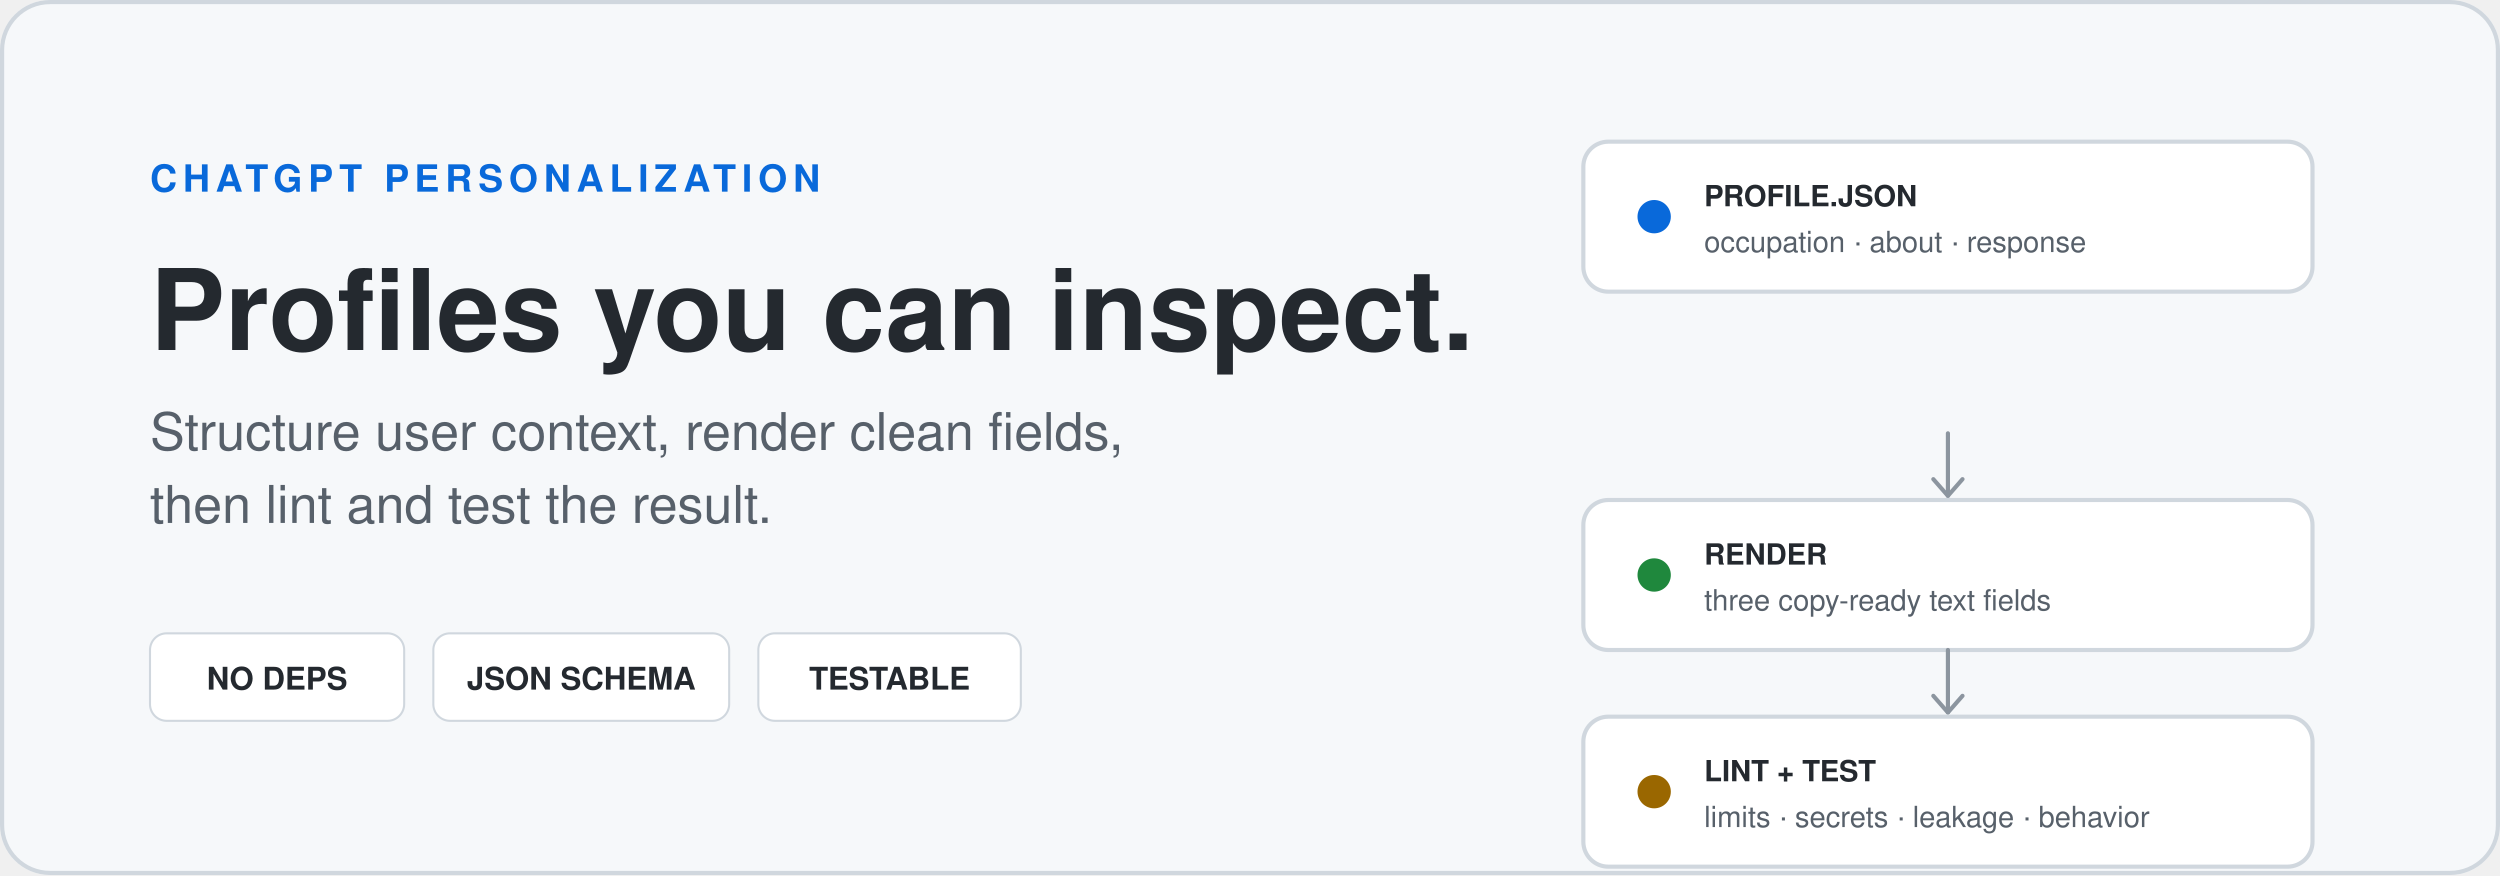
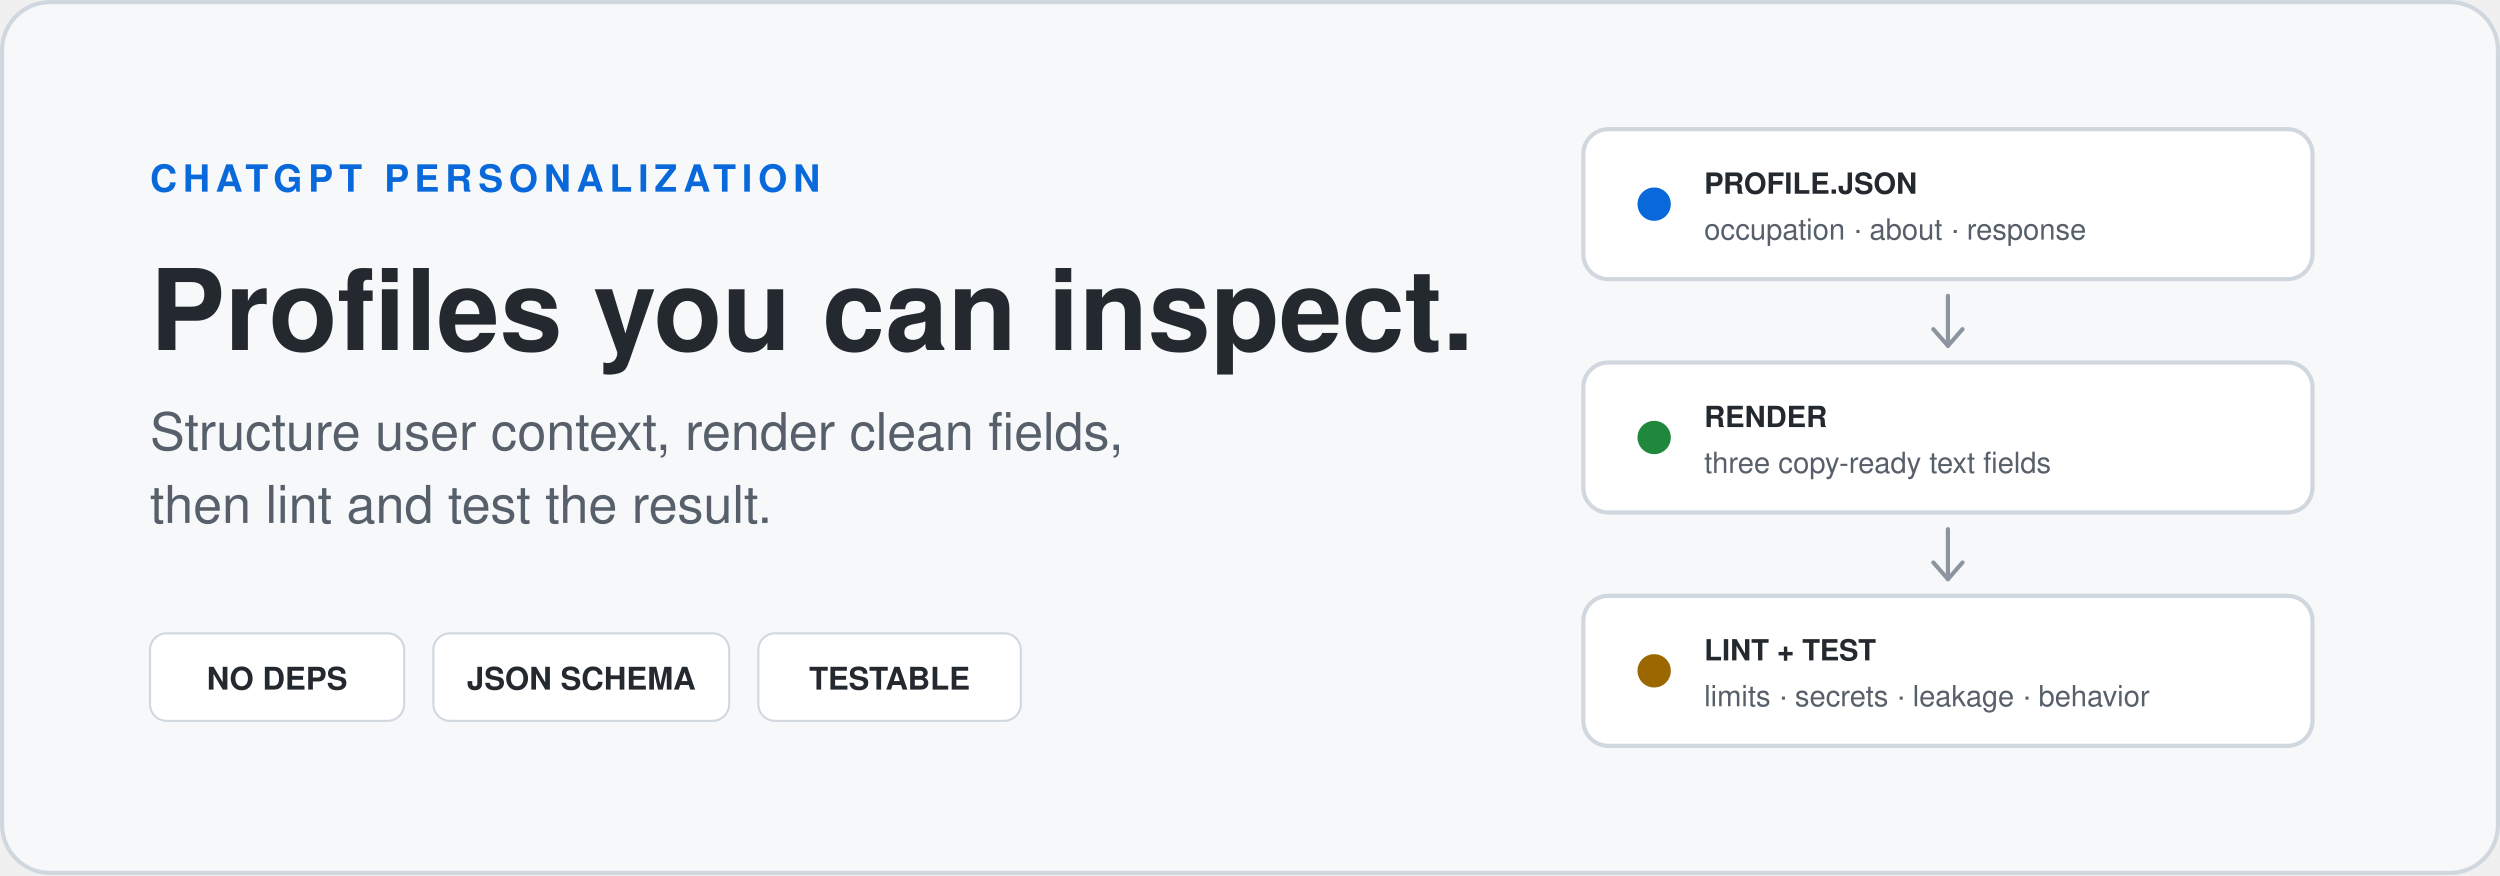
<svg xmlns="http://www.w3.org/2000/svg" width="1200" height="420" viewBox="0 0 1200 420" role="img" aria-labelledby="title desc">
  <rect width="1200" height="420" rx="24" fill="#f6f8fa" />
  <rect x="1" y="1" width="1198" height="418" rx="23" fill="none" stroke="#d0d7de" stroke-width="2" />
  <g font-family="-apple-system,BlinkMacSystemFont,'Segoe UI',Helvetica,Arial,sans-serif">
    <text x="72" y="92" font-size="18" font-weight="700" letter-spacing="2.8" fill="#0969da">CHATGPT PERSONALIZATION</text>
    <text x="72" y="168" font-size="54" font-weight="700" fill="#24292f">Profiles you can inspect.</text>
    <text x="72" y="216" font-size="25" font-weight="400" fill="#57606a">Structure user context, render clean fields,</text>
    <text x="72" y="251" font-size="25" font-weight="400" fill="#57606a">then lint and test the result.</text>
    <g transform="translate(72 304)">
      <rect width="122" height="42" rx="8" fill="#ffffff" stroke="#d0d7de" />
      <text x="61" y="27" text-anchor="middle" font-size="15" font-weight="600" fill="#24292f">NO DEPS</text>
      <rect x="136" width="142" height="42" rx="8" fill="#ffffff" stroke="#d0d7de" />
      <text x="207" y="27" text-anchor="middle" font-size="15" font-weight="600" fill="#24292f">JSON SCHEMA</text>
      <rect x="292" width="126" height="42" rx="8" fill="#ffffff" stroke="#d0d7de" />
      <text x="355" y="27" text-anchor="middle" font-size="15" font-weight="600" fill="#24292f">TESTABLE</text>
    </g>
-     <g transform="translate(760 68)">
+     <g transform="translate(760 62)">
      <rect x="0" y="0" width="350" height="72" rx="12" fill="#ffffff" stroke="#d0d7de" stroke-width="2" />
      <circle cx="34" cy="36" r="8" fill="#0969da" />
      <text x="58" y="31" font-size="14" font-weight="700" fill="#24292f">PROFILE.JSON</text>
      <text x="58" y="53" font-size="14" fill="#57606a">occupation · about · response</text>
-       <path d="M175 140v30" stroke="#8c959f" stroke-width="2" stroke-linecap="round" />
-       <path d="M168 162l7 8 7-8" fill="none" stroke="#8c959f" stroke-width="2" stroke-linecap="round" stroke-linejoin="round" />
-       <rect x="0" y="172" width="350" height="72" rx="12" fill="#ffffff" stroke="#d0d7de" stroke-width="2" />
-       <circle cx="34" cy="208" r="8" fill="#1f883d" />
-       <text x="58" y="203" font-size="14" font-weight="700" fill="#24292f">RENDER</text>
-       <text x="58" y="225" font-size="14" fill="#57606a">three copy-ready text fields</text>
-       <path d="M175 244v30" stroke="#8c959f" stroke-width="2" stroke-linecap="round" />
-       <path d="M168 266l7 8 7-8" fill="none" stroke="#8c959f" stroke-width="2" stroke-linecap="round" stroke-linejoin="round" />
-       <rect x="0" y="276" width="350" height="72" rx="12" fill="#ffffff" stroke="#d0d7de" stroke-width="2" />
-       <circle cx="34" cy="312" r="8" fill="#9a6700" />
-       <text x="58" y="307" font-size="14" font-weight="700" fill="#24292f">LINT + TEST</text>
-       <text x="58" y="329" font-size="14" fill="#57606a">limits · secrets · leakage · behavior</text>
+       <path d="M175 80v24" stroke="#8c959f" stroke-width="2" stroke-linecap="round" />
+       <path d="M168 96l7 8 7-8" fill="none" stroke="#8c959f" stroke-width="2" stroke-linecap="round" stroke-linejoin="round" />
+       <rect x="0" y="112" width="350" height="72" rx="12" fill="#ffffff" stroke="#d0d7de" stroke-width="2" />
+       <circle cx="34" cy="148" r="8" fill="#1f883d" />
+       <text x="58" y="143" font-size="14" font-weight="700" fill="#24292f">RENDER</text>
+       <text x="58" y="165" font-size="14" fill="#57606a">three copy-ready text fields</text>
+       <path d="M175 192v24" stroke="#8c959f" stroke-width="2" stroke-linecap="round" />
+       <path d="M168 208l7 8 7-8" fill="none" stroke="#8c959f" stroke-width="2" stroke-linecap="round" stroke-linejoin="round" />
+       <rect x="0" y="224" width="350" height="72" rx="12" fill="#ffffff" stroke="#d0d7de" stroke-width="2" />
+       <circle cx="34" cy="260" r="8" fill="#9a6700" />
+       <text x="58" y="255" font-size="14" font-weight="700" fill="#24292f">LINT + TEST</text>
+       <text x="58" y="277" font-size="14" fill="#57606a">limits · secrets · leakage · behavior</text>
    </g>
  </g>
</svg>
